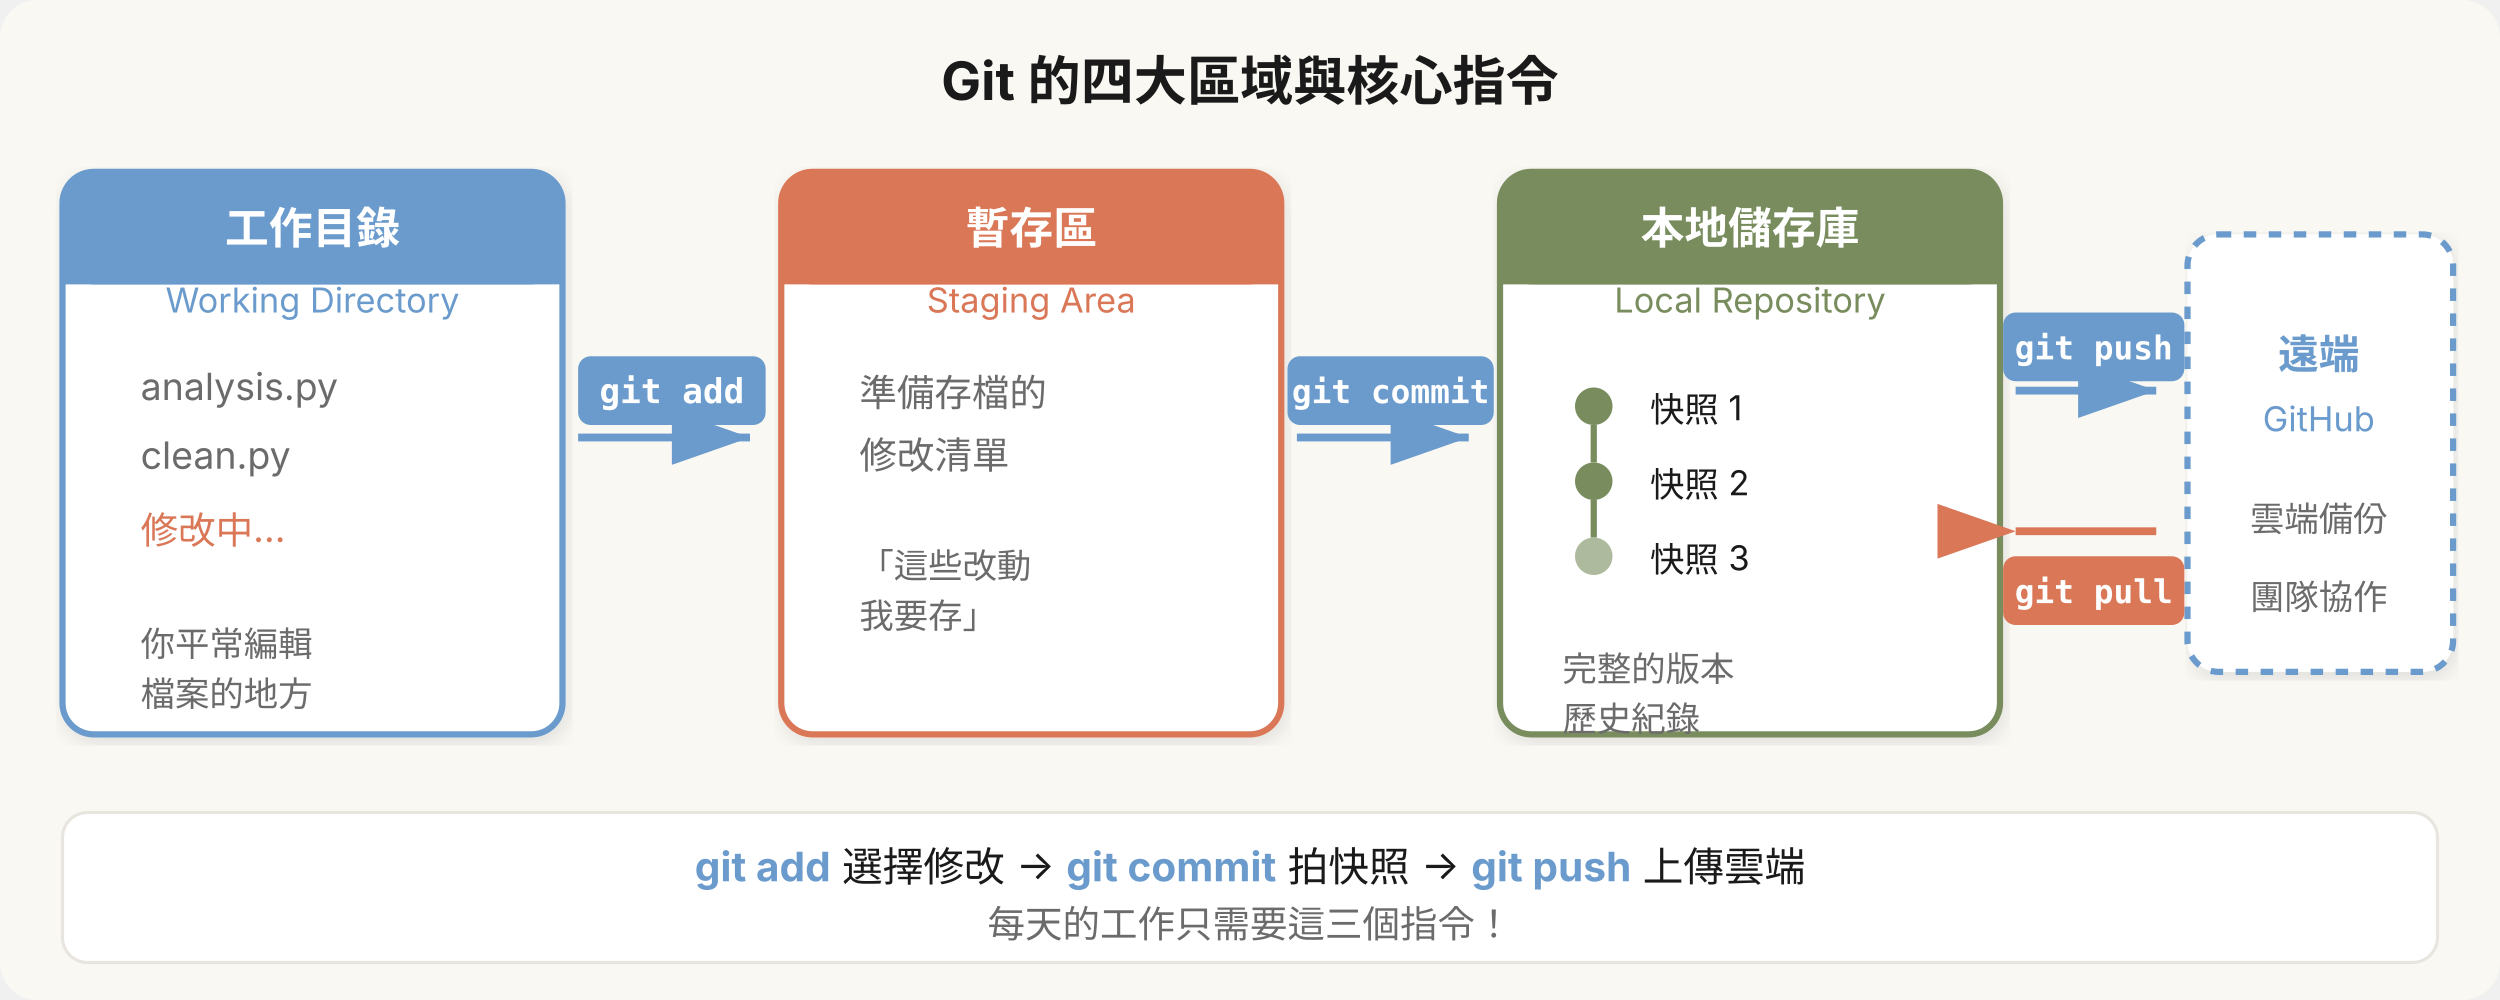
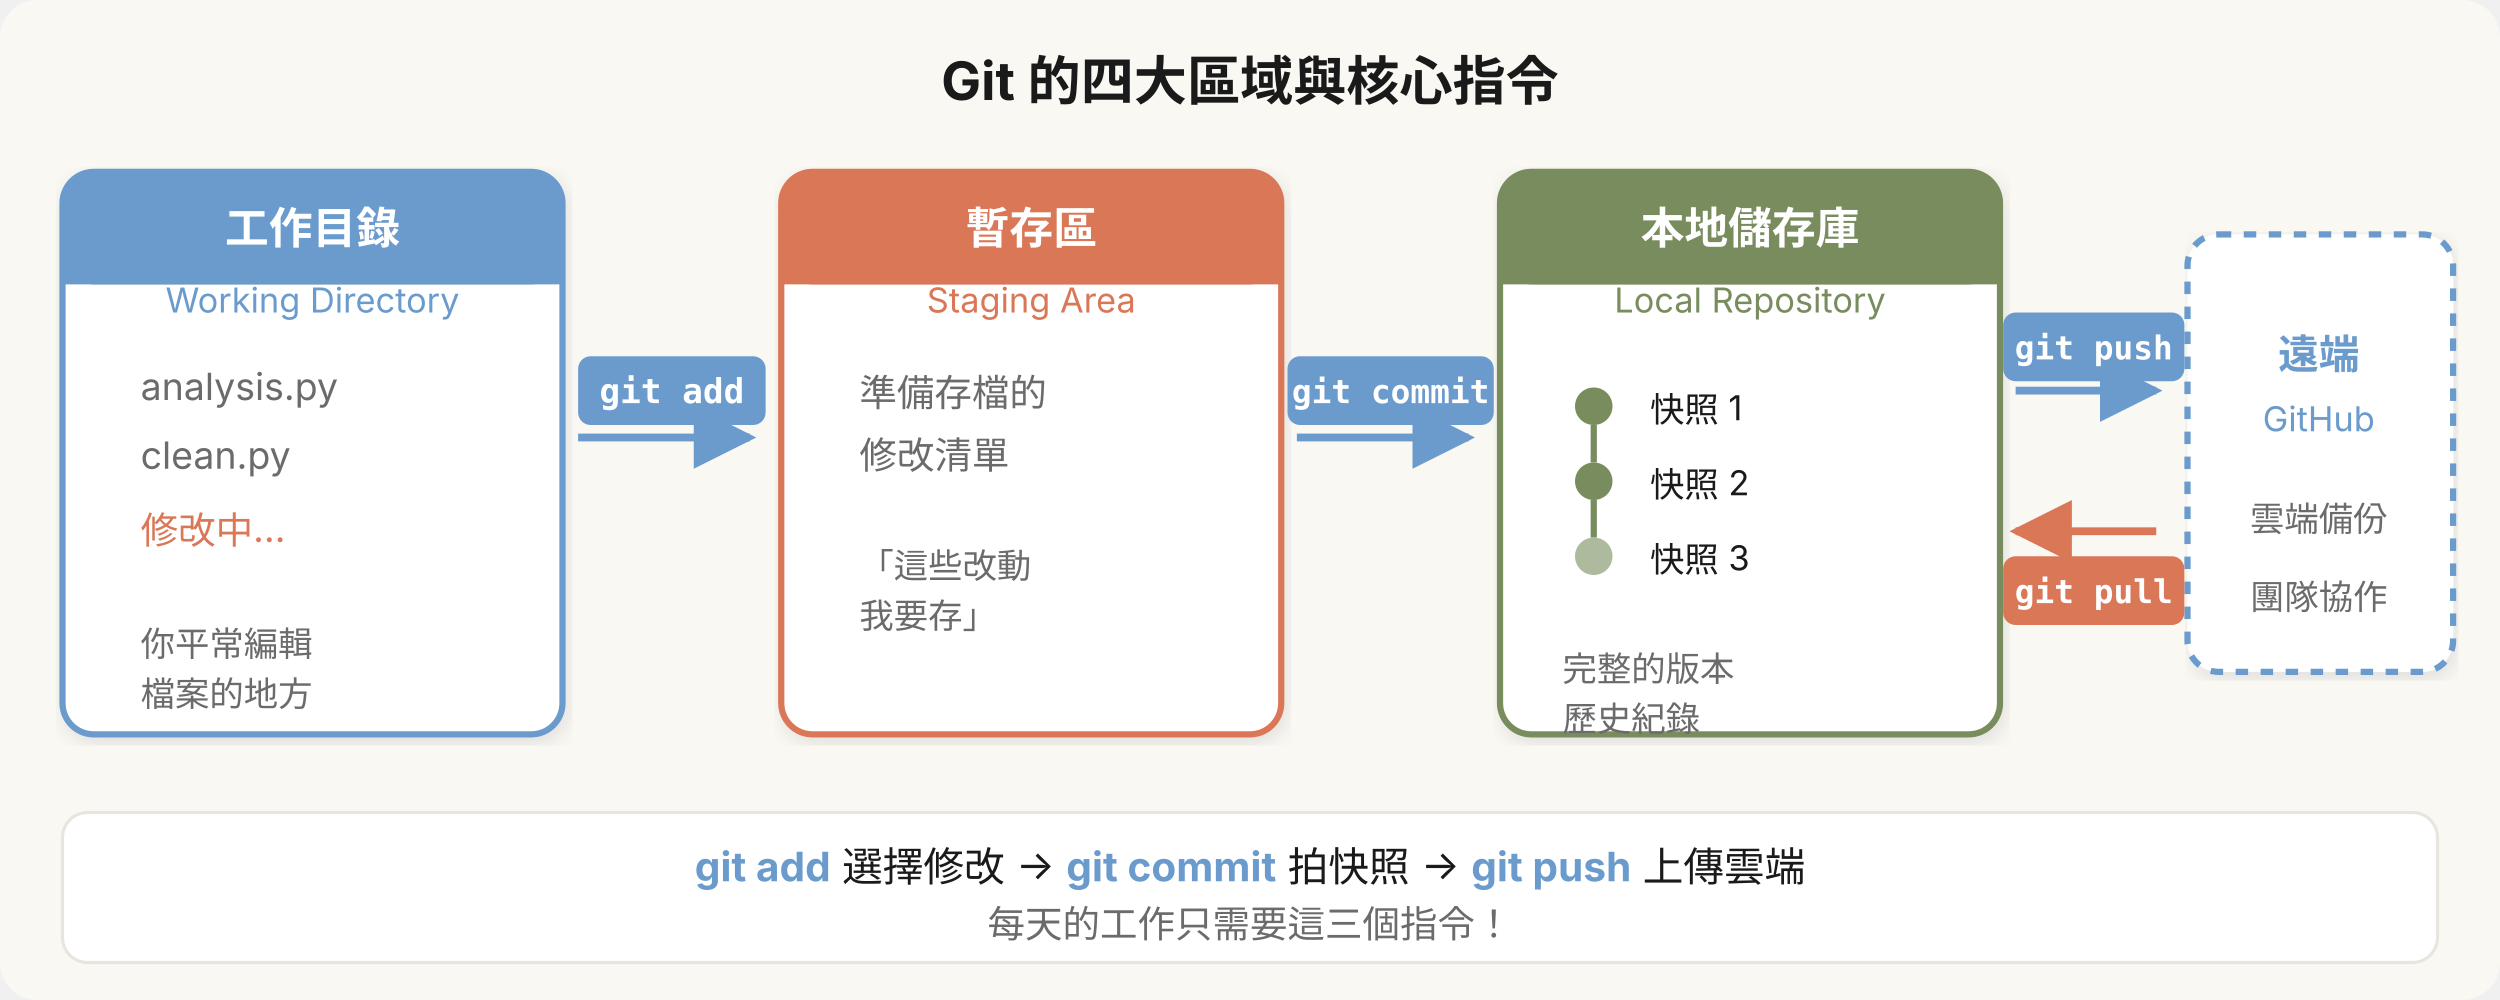
<svg xmlns="http://www.w3.org/2000/svg" viewBox="0 0 800 320" font-family="system-ui, -apple-system, sans-serif">
  <defs>
-     <marker id="arrowRight" markerWidth="10" markerHeight="7" refX="10" refY="3.5" orient="auto">
-       <polygon points="0 0, 10 3.5, 0 7" fill="#6A9BCC" />
+     <marker id="arrowBlue" viewBox="0 0 10 10" refX="9" refY="5" markerWidth="8" markerHeight="8" orient="auto">
+       <path d="M 0 0 L 10 5 L 0 10 z" fill="#6A9BCC" />
    </marker>
-     <marker id="arrowLeft" markerWidth="10" markerHeight="7" refX="0" refY="3.5" orient="auto">
-       <polygon points="10 0, 0 3.5, 10 7" fill="#D97757" />
+     <marker id="arrowOrange" viewBox="0 0 10 10" refX="9" refY="5" markerWidth="8" markerHeight="8" orient="auto">
+       <path d="M 0 0 L 10 5 L 0 10 z" fill="#D97757" />
    </marker>
    <filter id="shadow" x="-2%" y="-2%" width="104%" height="104%">
      <feDropShadow dx="1" dy="2" stdDeviation="3" flood-opacity="0.1" />
    </filter>
  </defs>
  <rect width="800" height="320" fill="#FAF8F3" rx="12" />
  <text x="400" y="32" text-anchor="middle" font-size="17" font-weight="bold" fill="#1A1A1A">Git 的四大區域與核心指令</text>
  <g filter="url(#shadow)">
    <rect x="20" y="55" width="160" height="180" rx="10" fill="#FFFFFF" stroke="#6A9BCC" stroke-width="2" />
    <rect x="20" y="55" width="160" height="36" rx="10" fill="#6A9BCC" />
    <rect x="20" y="75" width="160" height="16" fill="#6A9BCC" />
  </g>
  <text x="100" y="78" text-anchor="middle" font-size="14" font-weight="bold" fill="#FFFFFF">工作目錄</text>
  <text x="100" y="100" text-anchor="middle" font-size="11" fill="#6A9BCC">Working Directory</text>
  <text x="45" y="128" font-size="12" fill="#6B6B6B">analysis.py</text>
  <text x="45" y="150" font-size="12" fill="#6B6B6B">clean.py</text>
  <text x="45" y="174" font-size="12" fill="#D97757">修改中...</text>
  <text x="45" y="210" font-size="11" fill="#6B6B6B">你平常編輯</text>
  <text x="45" y="226" font-size="11" fill="#6B6B6B">檔案的地方</text>
  <g filter="url(#shadow)">
    <rect x="250" y="55" width="160" height="180" rx="10" fill="#FFFFFF" stroke="#D97757" stroke-width="2" />
    <rect x="250" y="55" width="160" height="36" rx="10" fill="#D97757" />
    <rect x="250" y="75" width="160" height="16" fill="#D97757" />
  </g>
  <text x="330" y="78" text-anchor="middle" font-size="14" font-weight="bold" fill="#FFFFFF">暫存區</text>
  <text x="330" y="100" text-anchor="middle" font-size="11" fill="#D97757">Staging Area</text>
  <text x="275" y="130" font-size="12" fill="#6B6B6B">準備存檔的</text>
  <text x="275" y="150" font-size="12" fill="#6B6B6B">修改清單</text>
  <text x="275" y="185" font-size="11" fill="#6B6B6B">「這些改動</text>
  <text x="275" y="201" font-size="11" fill="#6B6B6B"> 我要存」</text>
  <g filter="url(#shadow)">
    <rect x="480" y="55" width="160" height="180" rx="10" fill="#FFFFFF" stroke="#788C5D" stroke-width="2" />
    <rect x="480" y="55" width="160" height="36" rx="10" fill="#788C5D" />
    <rect x="480" y="75" width="160" height="16" fill="#788C5D" />
  </g>
  <text x="560" y="78" text-anchor="middle" font-size="14" font-weight="bold" fill="#FFFFFF">本地儲存庫</text>
  <text x="560" y="100" text-anchor="middle" font-size="11" fill="#788C5D">Local Repository</text>
  <circle cx="510" cy="130" r="6" fill="#788C5D" />
  <line x1="510" y1="136" x2="510" y2="148" stroke="#788C5D" stroke-width="2" />
  <circle cx="510" cy="154" r="6" fill="#788C5D" />
  <line x1="510" y1="160" x2="510" y2="172" stroke="#788C5D" stroke-width="2" />
  <circle cx="510" cy="178" r="6" fill="#788C5D" opacity="0.6" />
  <text x="528" y="135" font-size="11" fill="#1A1A1A">快照 1</text>
  <text x="528" y="159" font-size="11" fill="#1A1A1A">快照 2</text>
  <text x="528" y="183" font-size="11" fill="#1A1A1A">快照 3</text>
  <text x="500" y="218" font-size="11" fill="#6B6B6B">完整的版本</text>
  <text x="500" y="234" font-size="11" fill="#6B6B6B">歷史紀錄</text>
  <g filter="url(#shadow)">
    <rect x="700" y="75" width="85" height="140" rx="10" fill="#FFFFFF" stroke="#6A9BCC" stroke-width="2" stroke-dasharray="4" />
  </g>
  <text x="742" y="118" text-anchor="middle" font-size="13" font-weight="bold" fill="#6A9BCC">遠端</text>
  <text x="742" y="138" text-anchor="middle" font-size="11" fill="#6A9BCC">GitHub</text>
  <text x="742" y="170" text-anchor="middle" font-size="11" fill="#6B6B6B">雲端備份</text>
  <text x="742" y="195" text-anchor="middle" font-size="11" fill="#6B6B6B">團隊協作</text>
-   <line x1="185" y1="140" x2="240" y2="140" stroke="#6A9BCC" stroke-width="2.5" marker-end="url(#arrowRight)" />
+   <line x1="185" y1="140" x2="240" y2="140" stroke="#6A9BCC" stroke-width="2.5" marker-end="url(#arrowBlue)" />
  <rect x="185" y="114" width="60" height="22" rx="4" fill="#6A9BCC" />
  <text x="215" y="129" text-anchor="middle" font-size="11" font-weight="bold" fill="#FFFFFF" font-family="monospace">git add</text>
-   <line x1="415" y1="140" x2="470" y2="140" stroke="#6A9BCC" stroke-width="2.5" marker-end="url(#arrowRight)" />
+   <line x1="415" y1="140" x2="470" y2="140" stroke="#6A9BCC" stroke-width="2.5" marker-end="url(#arrowBlue)" />
  <rect x="412" y="114" width="66" height="22" rx="4" fill="#6A9BCC" />
  <text x="445" y="129" text-anchor="middle" font-size="10.5" font-weight="bold" fill="#FFFFFF" font-family="monospace">git commit</text>
-   <line x1="645" y1="125" x2="690" y2="125" stroke="#6A9BCC" stroke-width="2.5" marker-end="url(#arrowRight)" />
+   <line x1="645" y1="125" x2="690" y2="125" stroke="#6A9BCC" stroke-width="2.5" marker-end="url(#arrowBlue)" />
  <rect x="641" y="100" width="58" height="22" rx="4" fill="#6A9BCC" />
  <text x="670" y="115" text-anchor="middle" font-size="10.5" font-weight="bold" fill="#FFFFFF" font-family="monospace">git push</text>
-   <line x1="690" y1="170" x2="645" y2="170" stroke="#D97757" stroke-width="2.5" marker-end="url(#arrowLeft)" />
+   <line x1="690" y1="170" x2="645" y2="170" stroke="#D97757" stroke-width="2.5" marker-end="url(#arrowOrange)" />
  <rect x="641" y="178" width="58" height="22" rx="4" fill="#D97757" />
  <text x="670" y="193" text-anchor="middle" font-size="10.5" font-weight="bold" fill="#FFFFFF" font-family="monospace">git pull</text>
  <rect x="20" y="260" width="760" height="48" rx="8" fill="#FFFFFF" stroke="#E8E5DF" stroke-width="1" />
  <text x="400" y="282" text-anchor="middle" font-size="13" fill="#1A1A1A">
    <tspan font-weight="bold" fill="#6A9BCC">git add</tspan>
    <tspan> 選擇修改 →</tspan>
    <tspan font-weight="bold" fill="#6A9BCC"> git commit</tspan>
    <tspan> 拍快照 →</tspan>
    <tspan font-weight="bold" fill="#6A9BCC"> git push</tspan>
    <tspan> 上傳雲端</tspan>
  </text>
  <text x="400" y="300" text-anchor="middle" font-size="12" fill="#6B6B6B">每天的工作只需要這三個指令！</text>
</svg>
